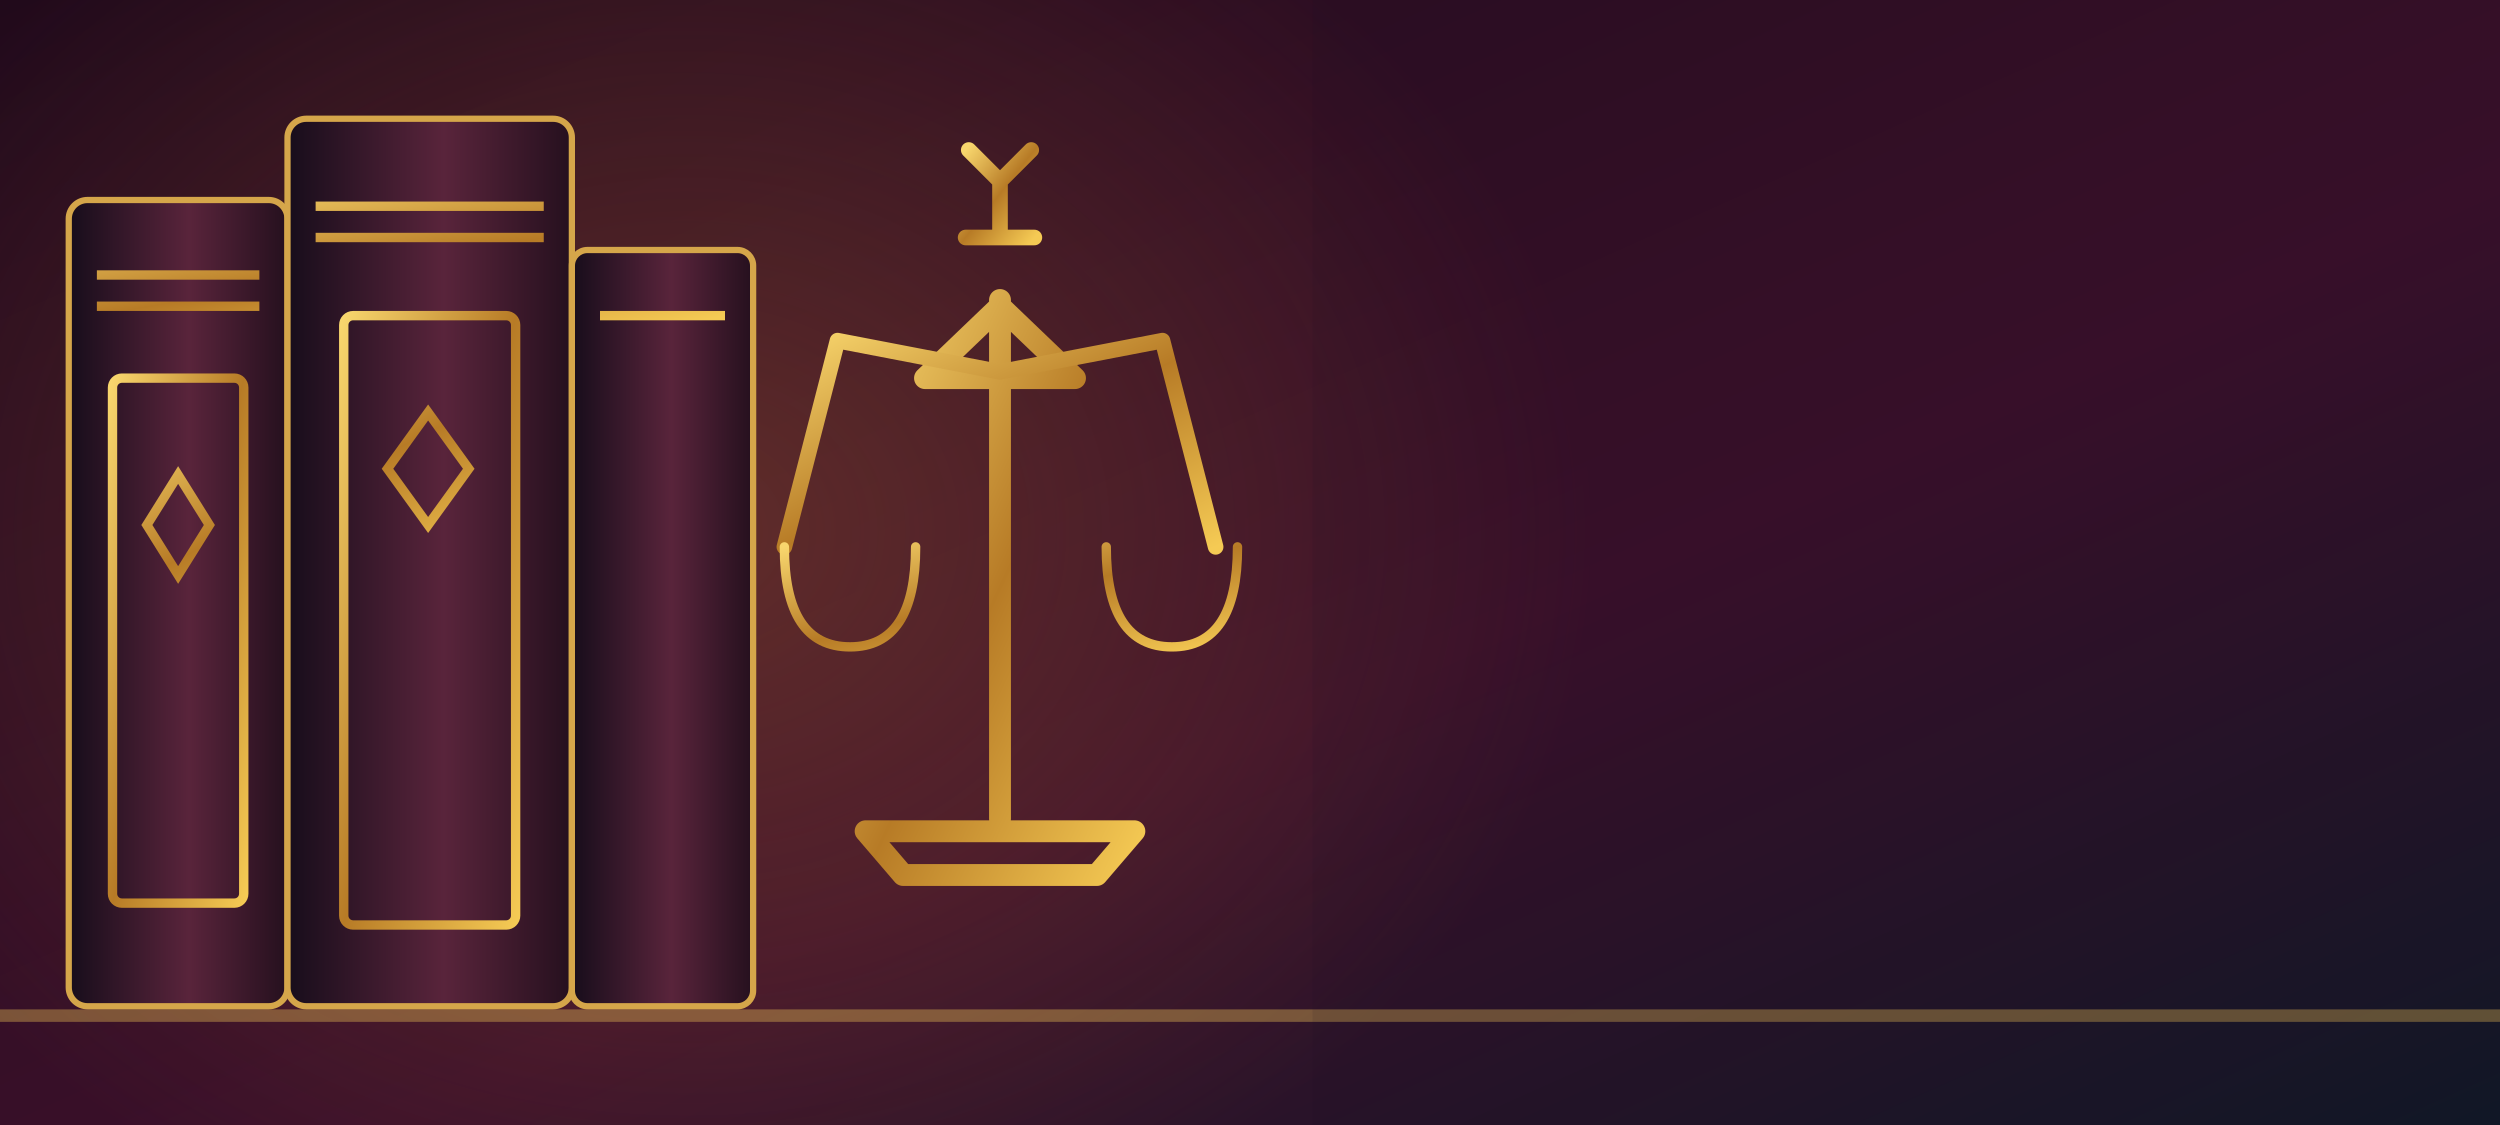
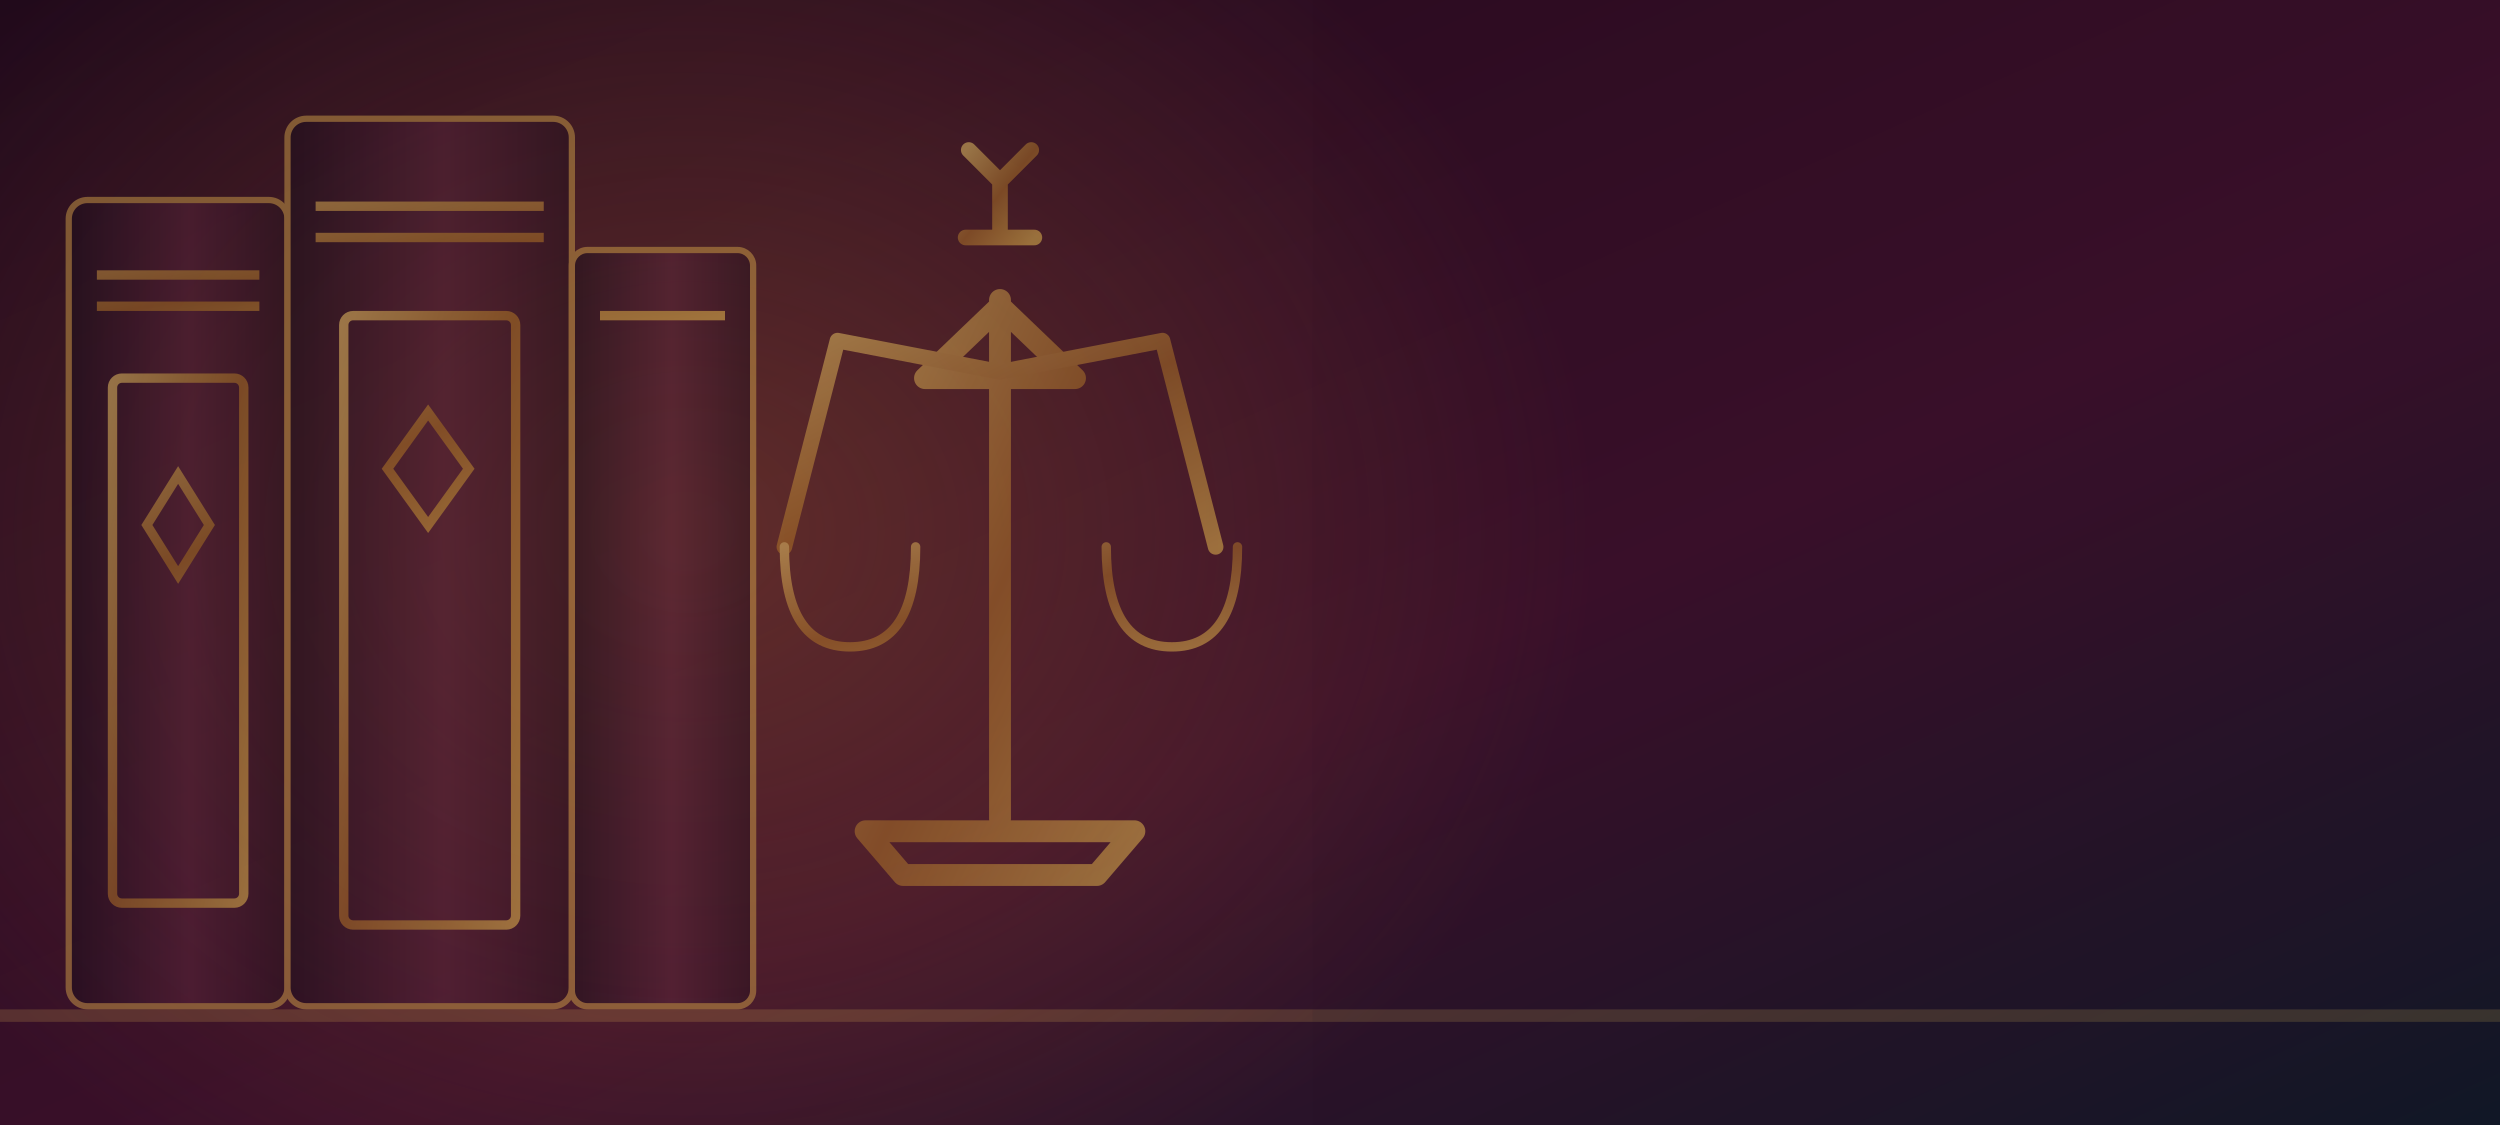
<svg xmlns="http://www.w3.org/2000/svg" viewBox="0 0 800 360">
  <defs>
    <linearGradient id="bg" x2="1" y2="1">
      <stop stop-color="#210a1b" />
      <stop offset=".58" stop-color="#3b102a" />
      <stop offset="1" stop-color="#101827" />
    </linearGradient>
    <linearGradient id="gold" x2="1" y2="1">
      <stop stop-color="#f8d66d" />
      <stop offset=".5" stop-color="#b77b26" />
      <stop offset="1" stop-color="#f5ca54" />
    </linearGradient>
    <linearGradient id="book" x2="1">
      <stop stop-color="#170d1b" />
      <stop offset=".55" stop-color="#59243b" />
      <stop offset="1" stop-color="#25101e" />
    </linearGradient>
    <radialGradient id="glow">
      <stop stop-color="#a65b31" stop-opacity=".4" />
      <stop offset="1" stop-color="#a65b31" stop-opacity="0" />
    </radialGradient>
  </defs>
  <rect width="800" height="360" fill="url(#bg)" />
  <ellipse cx="220" cy="170" rx="290" ry="245" fill="url(#glow)" />
-   <g stroke="#d5a64a" stroke-width="2" fill="url(#book)">
-     <rect x="22" y="64" width="70" height="258" rx="6" />
-     <rect x="92" y="38" width="91" height="284" rx="6" />
-     <rect x="183" y="80" width="58" height="242" rx="5" />
+   <g opacity="0.48">
+     <g stroke="#d5a64a" stroke-width="2" fill="url(#book)">
+       <rect x="22" y="64" width="70" height="258" rx="6" />
+       <rect x="92" y="38" width="91" height="284" rx="6" />
+       <rect x="183" y="80" width="58" height="242" rx="5" />
+     </g>
+     <g fill="none" stroke="url(#gold)" stroke-width="3">
+       <path d="M31 88h52M101 66h73M192 101h40M31 98h52M101 76h73" />
+       <rect x="36" y="121" width="42" height="168" rx="3" />
+       <rect x="110" y="101" width="55" height="195" rx="3" />
+       <path d="M57 152l-10 16 10 16 10-16zM137 132l-13 18 13 18 13-18z" />
+     </g>
+     <g fill="none" stroke="url(#gold)" stroke-linecap="round" stroke-linejoin="round">
+       <path stroke-width="7" d="M320 96v166M277 266h86l-12 14h-62zM320 98l-24 23h48z" />
+       <path stroke-width="5" d="M320 119l-52-10M320 119l52-10M268 109l-17 66M372 109l17 66" />
+       <path stroke-width="4" d="M244 175h49M347 175h49" />
+       <path stroke-width="3" d="M251 175q0 32 21 32t21-32M354 175q0 32 21 32t21-32" />
+       <path stroke-width="5" d="M320 76V58m-11 18h22m-11-18-10-10m10 10 10-10" />
+     </g>
+     <path d="M0 325H800" stroke="#e4b954" stroke-opacity=".4" stroke-width="4" />
+     <rect x="420" width="380" height="360" fill="#170a20" opacity=".1" />
  </g>
-   <g fill="none" stroke="url(#gold)" stroke-width="3">
-     <path d="M31 88h52M101 66h73M192 101h40M31 98h52M101 76h73" />
-     <rect x="36" y="121" width="42" height="168" rx="3" />
-     <rect x="110" y="101" width="55" height="195" rx="3" />
-     <path d="M57 152l-10 16 10 16 10-16zM137 132l-13 18 13 18 13-18z" />
-   </g>
-   <g fill="none" stroke="url(#gold)" stroke-linecap="round" stroke-linejoin="round">
-     <path stroke-width="7" d="M320 96v166M277 266h86l-12 14h-62zM320 98l-24 23h48z" />
-     <path stroke-width="5" d="M320 119l-52-10M320 119l52-10M268 109l-17 66M372 109l17 66" />
-     <path stroke-width="4" d="M244 175h49M347 175h49" />
-     <path stroke-width="3" d="M251 175q0 32 21 32t21-32M354 175q0 32 21 32t21-32" />
-     <path stroke-width="5" d="M320 76V58m-11 18h22m-11-18-10-10m10 10 10-10" />
-   </g>
-   <path d="M0 325H800" stroke="#e4b954" stroke-opacity=".4" stroke-width="4" />
-   <rect x="420" width="380" height="360" fill="#170a20" opacity=".1" />
</svg>
